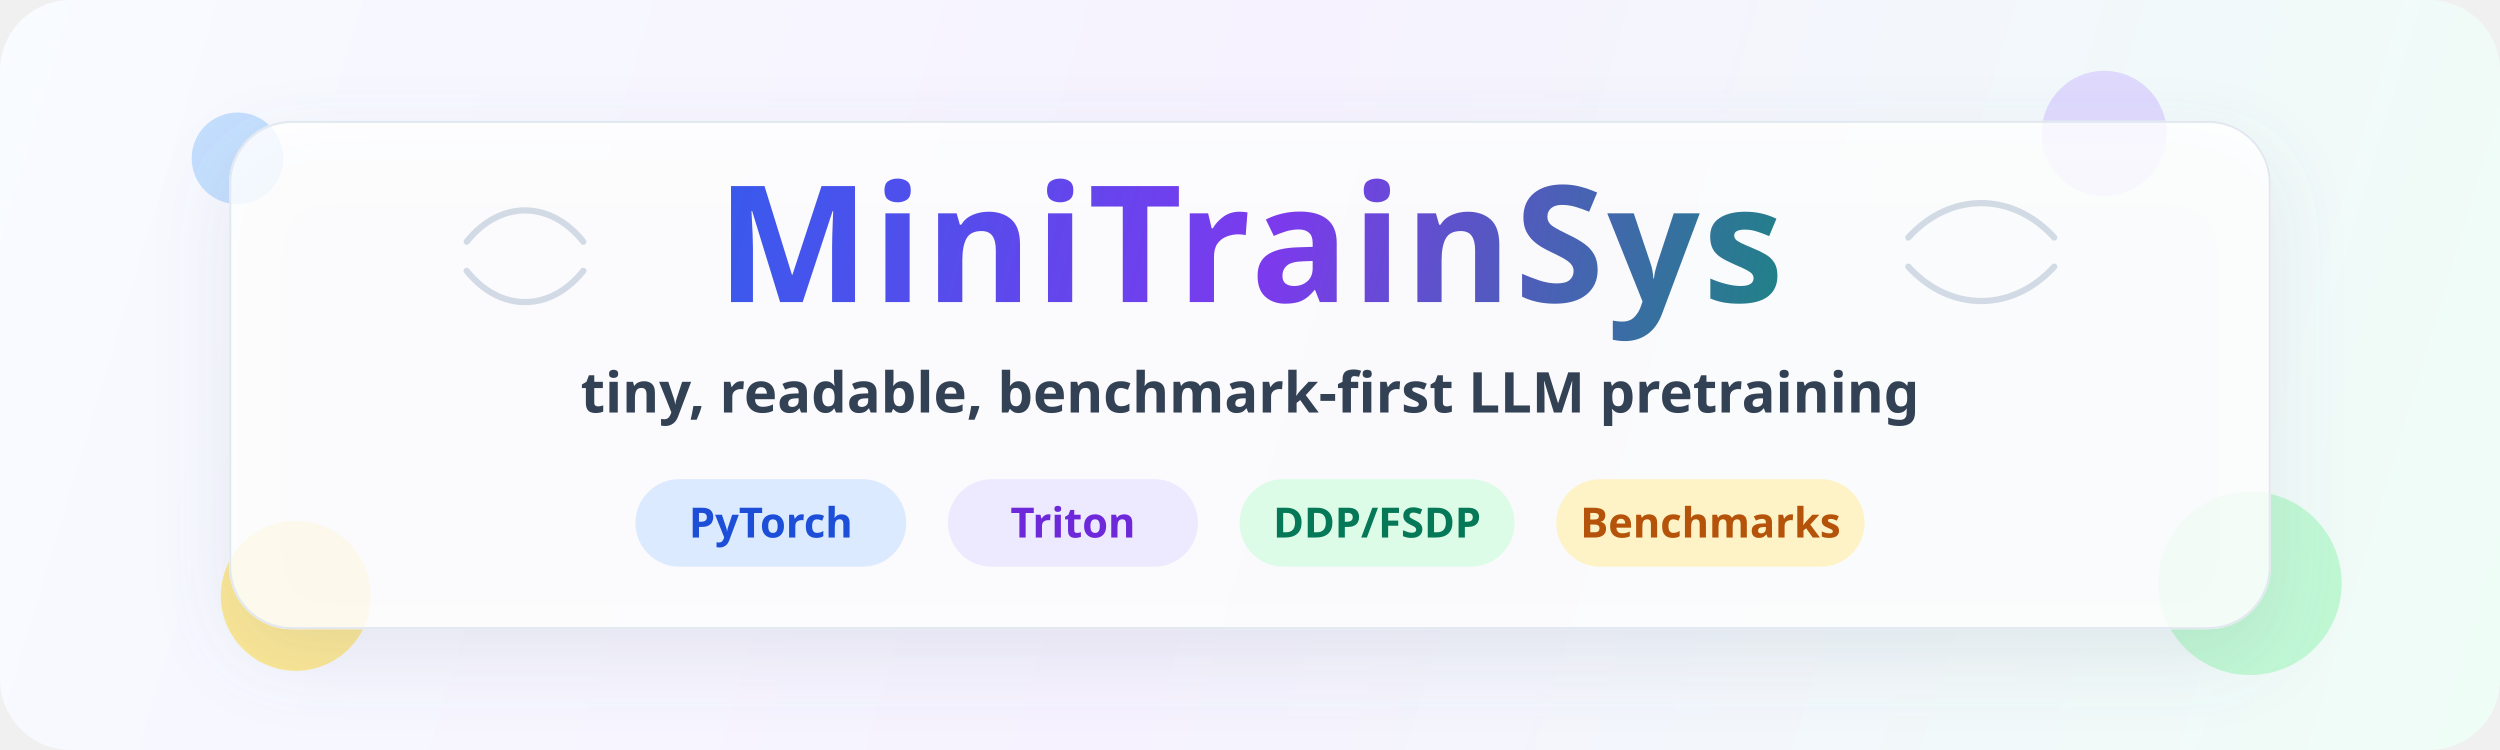
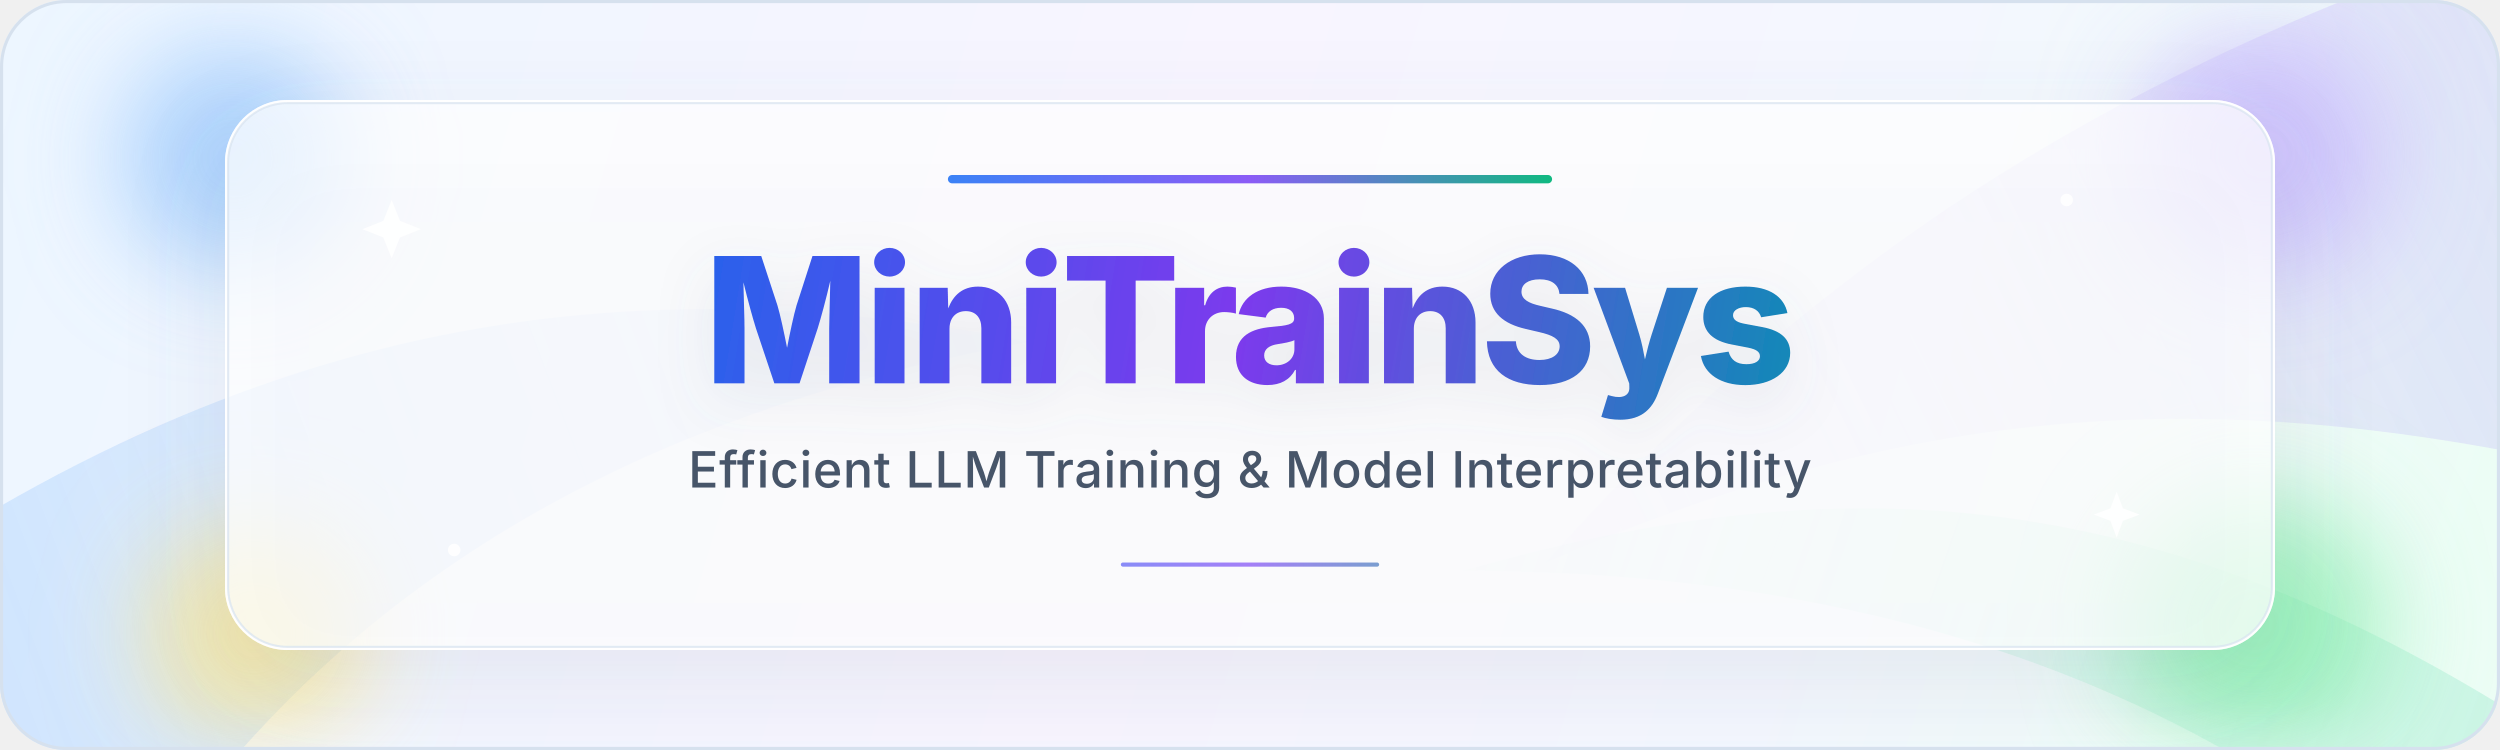
<svg xmlns="http://www.w3.org/2000/svg" width="1200" height="360" viewBox="0 0 1200 360" fill="none" role="img" aria-labelledby="title desc">
  <defs>
-     <linearGradient id="bg" x1="0" y1="0" x2="1200" y2="360" gradientUnits="userSpaceOnUse">
-       <stop offset="0" stop-color="#F8FBFF" />
-       <stop offset="0.48" stop-color="#F6F2FF" />
-       <stop offset="1" stop-color="#EFFDF7" />
+     <linearGradient id="background" x1="24" y1="12" x2="1170" y2="348" gradientUnits="userSpaceOnUse">
+       <stop stop-color="#EDF6FF" />
+       <stop offset="0.46" stop-color="#F8F5FF" />
+       <stop offset="0.73" stop-color="#F4F7FF" />
+       <stop offset="1" stop-color="#ECFDF5" />
    </linearGradient>
-     <linearGradient id="titleGrad" x1="270" y1="80" x2="910" y2="225" gradientUnits="userSpaceOnUse">
-       <stop offset="0" stop-color="#2563EB" />
-       <stop offset="0.52" stop-color="#7C3AED" />
-       <stop offset="1" stop-color="#059669" />
+     <linearGradient id="titleGradient" x1="325" y1="116" x2="885" y2="206" gradientUnits="userSpaceOnUse">
+       <stop stop-color="#2563EB" />
+       <stop offset="0.48" stop-color="#7C3AED" />
+       <stop offset="1" stop-color="#0891B2" />
    </linearGradient>
-     <filter id="softShadow" x="-20%" y="-20%" width="140%" height="140%">
-       <feDropShadow dx="0" dy="14" stdDeviation="18" flood-color="#64748B" flood-opacity="0.16" />
+     <linearGradient id="accent" x1="455" y1="0" x2="745" y2="0" gradientUnits="userSpaceOnUse">
+       <stop stop-color="#3B82F6" />
+       <stop offset="0.5" stop-color="#8B5CF6" />
+       <stop offset="1" stop-color="#10B981" />
+     </linearGradient>
+     <linearGradient id="blueSweep" x1="-40" y1="330" x2="650" y2="70" gradientUnits="userSpaceOnUse">
+       <stop stop-color="#60A5FA" stop-opacity="0.22" />
+       <stop offset="1" stop-color="#60A5FA" stop-opacity="0" />
+     </linearGradient>
+     <linearGradient id="violetSweep" x1="1260" y1="-20" x2="610" y2="300" gradientUnits="userSpaceOnUse">
+       <stop stop-color="#A78BFA" stop-opacity="0.24" />
+       <stop offset="1" stop-color="#A78BFA" stop-opacity="0" />
+     </linearGradient>
+     <linearGradient id="greenSweep" x1="1210" y1="370" x2="640" y2="170" gradientUnits="userSpaceOnUse">
+       <stop stop-color="#34D399" stop-opacity="0.18" />
+       <stop offset="1" stop-color="#34D399" stop-opacity="0" />
+     </linearGradient>
+     <filter id="blurGlow" x="-80%" y="-80%" width="260%" height="260%">
+       <feGaussianBlur stdDeviation="24" />
    </filter>
+     <filter id="cardShadow" x="-20%" y="-25%" width="140%" height="160%">
+       <feDropShadow dx="0" dy="18" stdDeviation="24" flood-color="#64748B" flood-opacity="0.15" />
+     </filter>
+     <filter id="titleShadow" x="-20%" y="-40%" width="140%" height="180%">
+       <feDropShadow dx="0" dy="10" stdDeviation="14" flood-color="#64748B" flood-opacity="0.12" />
+     </filter>
+     <clipPath id="frame">
+       <rect width="1200" height="360" rx="32" />
+     </clipPath>
  </defs>
-   <rect width="1200" height="360" rx="34" fill="url(#bg)" />
-   <g opacity="0.9">
-     <circle cx="114" cy="76" r="22" fill="#BFDBFE" />
-     <circle cx="1010" cy="64" r="30" fill="#DDD6FE" />
-     <circle cx="1080" cy="280" r="44" fill="#BBF7D0" />
-     <circle cx="142" cy="286" r="36" fill="#FDE68A" />
+   <g clip-path="url(#frame)">
+     <rect width="1200" height="360" fill="url(#background)" />
+     <path d="M-140 340C76 166 266 120 494 164C286 202 160 292 76 410H-140V340Z" fill="url(#blueSweep)" />
+     <path d="M1340 -70C1082 -2 904 88 742 270C936 186 1095 178 1340 250V-70Z" fill="url(#violetSweep)" />
+     <path d="M1290 400C1066 230 900 218 702 274C904 274 1048 332 1152 418H1290V400Z" fill="url(#greenSweep)" />
+     <g opacity="0.72" filter="url(#blurGlow)">
+       <circle cx="112" cy="76" r="54" fill="#93C5FD" />
+       <circle cx="1086" cy="74" r="58" fill="#C4B5FD" />
+       <circle cx="1082" cy="300" r="62" fill="#86EFAC" />
+       <circle cx="122" cy="304" r="52" fill="#FDE68A" />
+     </g>
+     <g filter="url(#cardShadow)">
+       <rect x="108" y="48" width="984" height="264" rx="30" fill="white" fill-opacity="0.72" />
+       <rect x="108.75" y="48.75" width="982.5" height="262.5" rx="29.25" stroke="white" stroke-opacity="0.92" stroke-width="1.5" />
+       <rect x="109.5" y="49.5" width="981" height="261" rx="28.5" stroke="#D9E3F0" stroke-opacity="0.72" />
+     </g>
+     <g fill="white" opacity="0.92">
+       <path d="M188 96L192 106L202 110L192 114L188 124L184 114L174 110L184 106L188 96Z" />
+       <path d="M1016 236L1019 244L1027 247L1019 250L1016 258L1013 250L1005 247L1013 244L1016 236Z" />
+       <circle cx="992" cy="96" r="3" />
+       <circle cx="218" cy="264" r="3" />
+     </g>
+     <rect x="455" y="84" width="290" height="4" rx="2" fill="url(#accent)" />
+     <text x="600" y="184" text-anchor="middle" font-family="Inter, 'Segoe UI', Arial, sans-serif" font-size="84" font-weight="760" letter-spacing="-2.2" fill="url(#titleGradient)" filter="url(#titleShadow)">
+       MiniTrainSys
+     </text>
+     <text x="600" y="234" text-anchor="middle" font-family="Inter, 'Segoe UI', Arial, sans-serif" font-size="24" font-weight="500" letter-spacing="0.35" fill="#475569">
+       Efficient LLM Training &amp; Model Interpretability
+     </text>
+     <rect x="538" y="270" width="124" height="2" rx="1" fill="url(#accent)" opacity="0.78" />
  </g>
-   <g filter="url(#softShadow)">
-     <rect x="110" y="58" width="980" height="244" rx="30" fill="white" fill-opacity="0.82" />
-     <rect x="110.5" y="58.5" width="979" height="243" rx="29.5" stroke="#E2E8F0" />
-   </g>
-   <text x="600" y="145" text-anchor="middle" font-family="Quicksand, Nunito, 'Comic Neue', 'Segoe UI Rounded', 'Arial Rounded MT Bold', system-ui, sans-serif" font-size="78" font-weight="800" letter-spacing="1.5" fill="url(#titleGrad)">
-     MiniTrainSys
-   </text>
-   <text x="600" y="198" text-anchor="middle" font-family="Nunito, Quicksand, 'Segoe UI Rounded', system-ui, sans-serif" font-size="27" font-weight="700" fill="#334155">
-     tiny, readable, benchmark-first LLM pretraining
-   </text>
-   <g font-family="Nunito, Quicksand, 'Segoe UI Rounded', system-ui, sans-serif" font-size="20" font-weight="800">
-     <rect x="305" y="230" width="130" height="42" rx="21" fill="#DBEAFE" />
-     <text x="370" y="258" text-anchor="middle" fill="#1D4ED8">PyTorch</text>
-     <rect x="455" y="230" width="120" height="42" rx="21" fill="#EDE9FE" />
-     <text x="515" y="258" text-anchor="middle" fill="#6D28D9">Triton</text>
-     <rect x="595" y="230" width="132" height="42" rx="21" fill="#DCFCE7" />
-     <text x="661" y="258" text-anchor="middle" fill="#047857">DDP/FSDP</text>
-     <rect x="747" y="230" width="148" height="42" rx="21" fill="#FEF3C7" />
-     <text x="821" y="258" text-anchor="middle" fill="#B45309">Benchmarks</text>
-   </g>
-   <g stroke="#CBD5E1" stroke-width="3" stroke-linecap="round" opacity="0.85">
-     <path d="M224 116C240 96 264 96 280 116" />
-     <path d="M916 114C936 92 966 92 986 114" />
-     <path d="M224 130C240 150 264 150 280 130" />
-     <path d="M916 128C936 150 966 150 986 128" />
-   </g>
+   <rect x="0.75" y="0.75" width="1198.5" height="358.5" rx="31.25" stroke="#D6E1EE" stroke-width="1.5" />
</svg>
